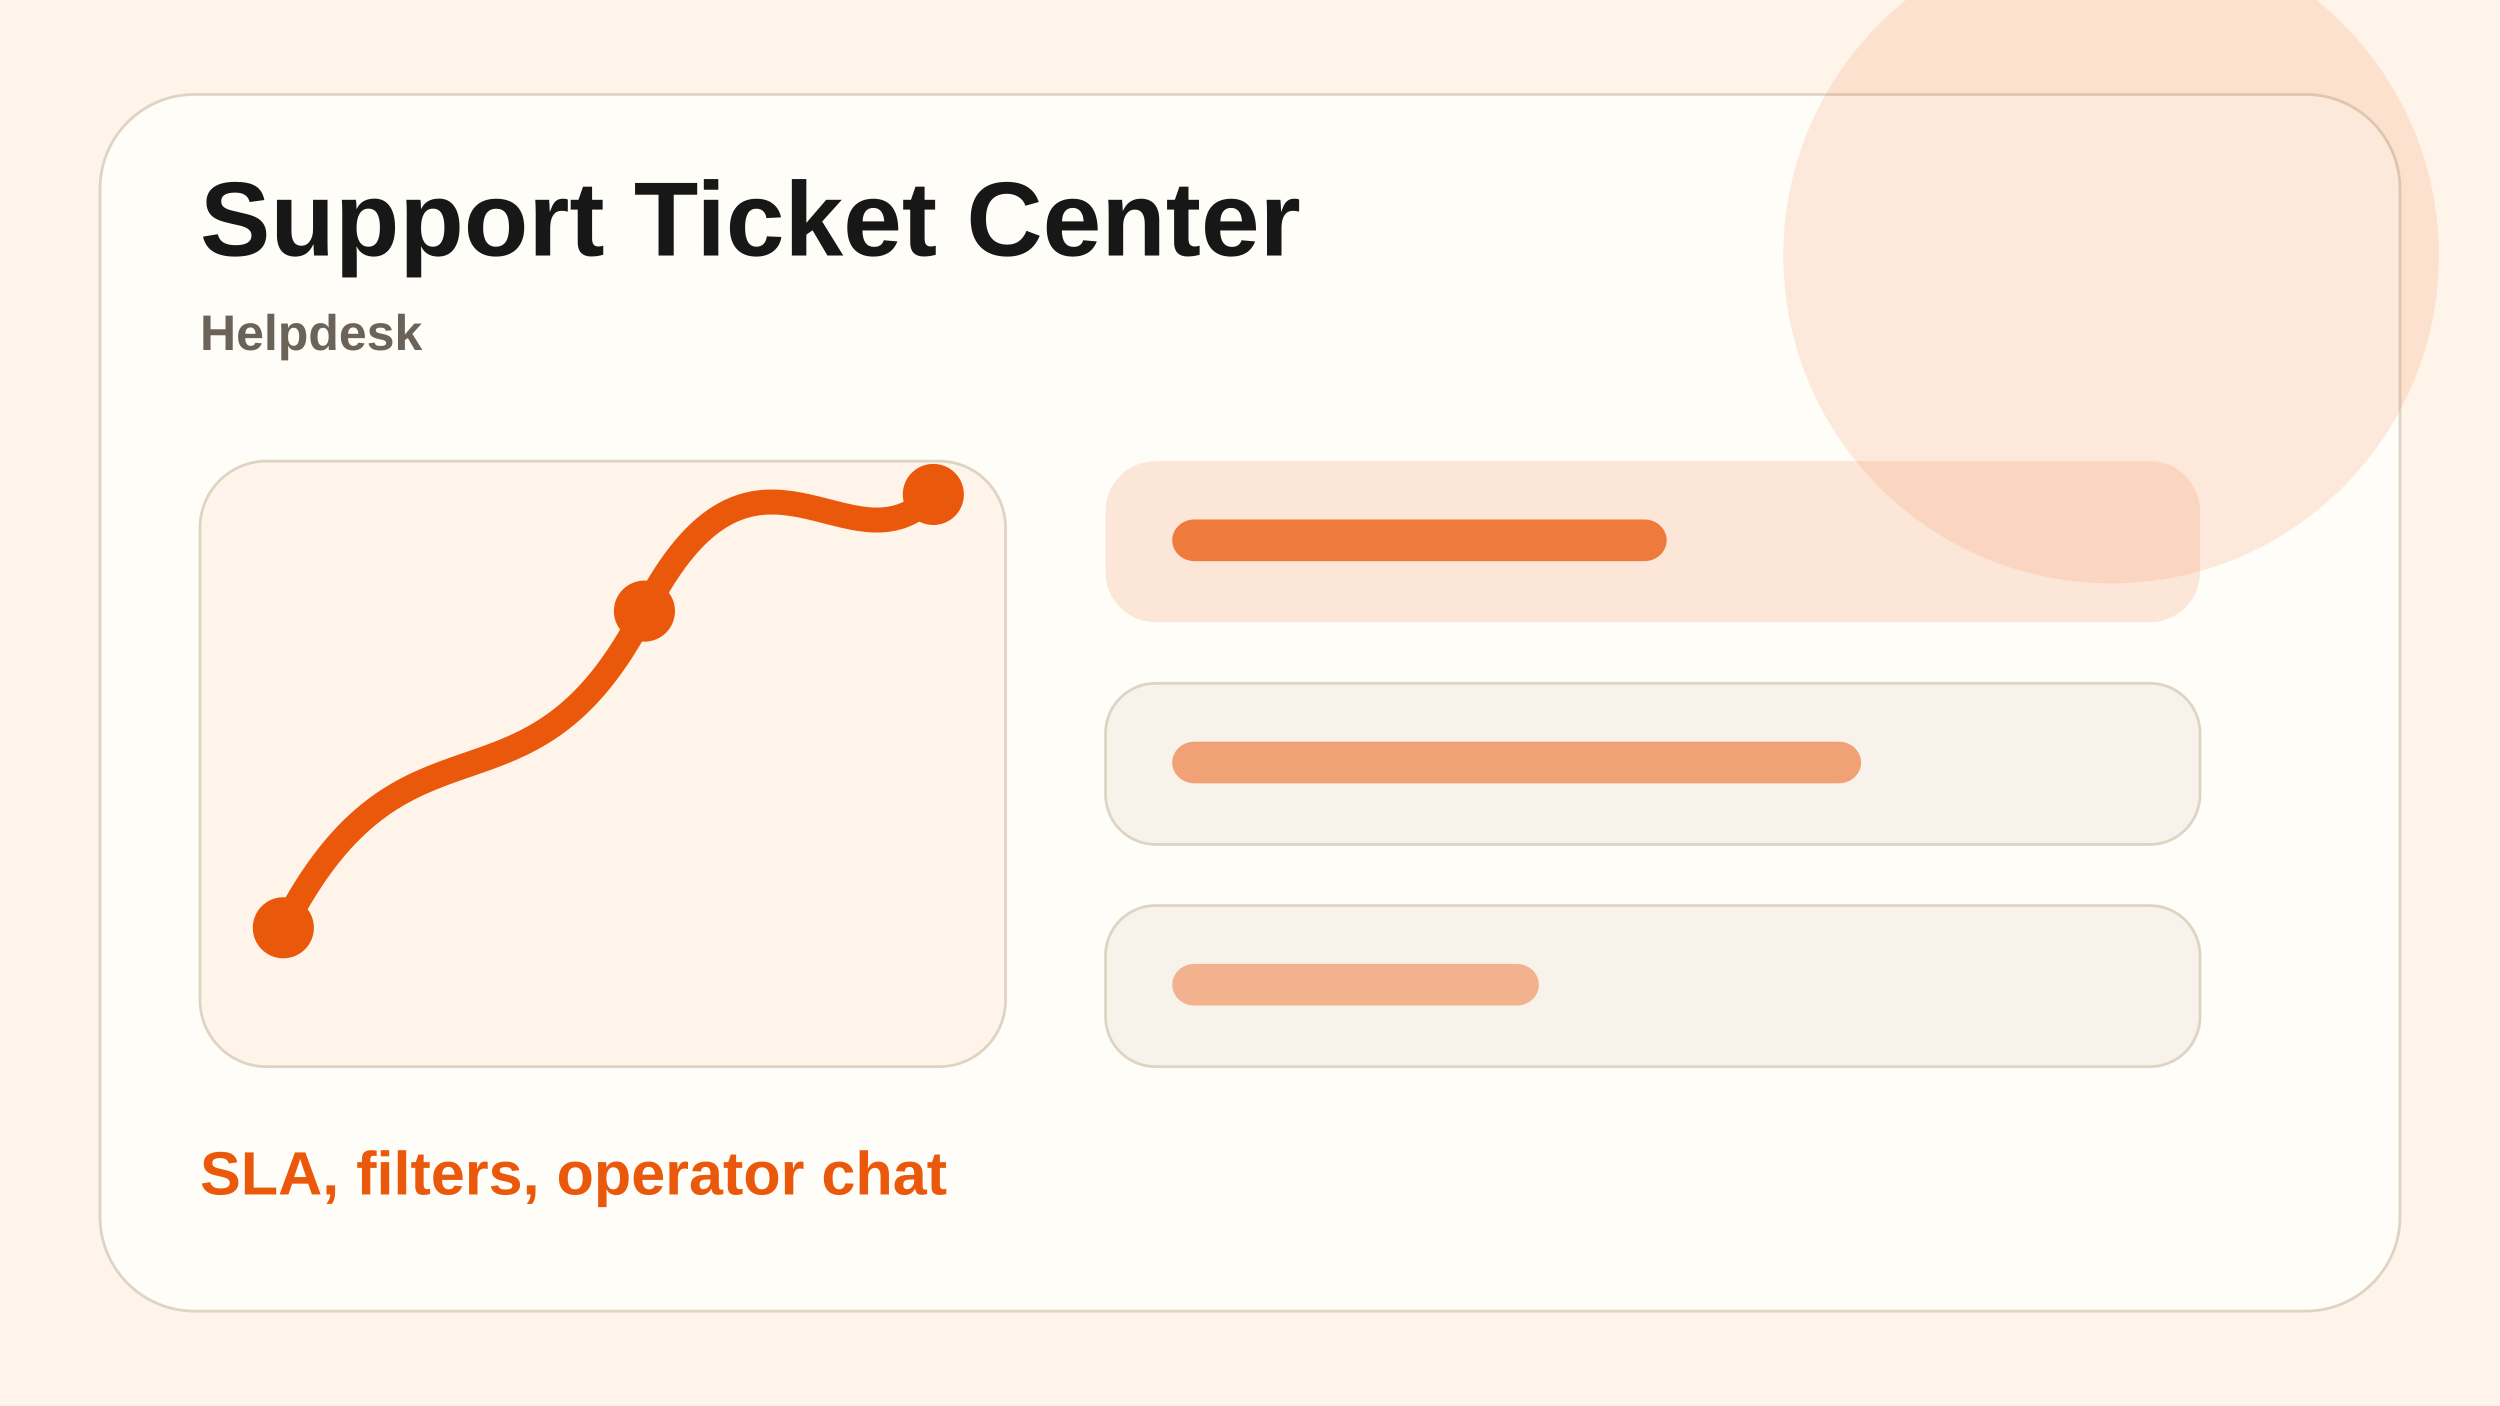
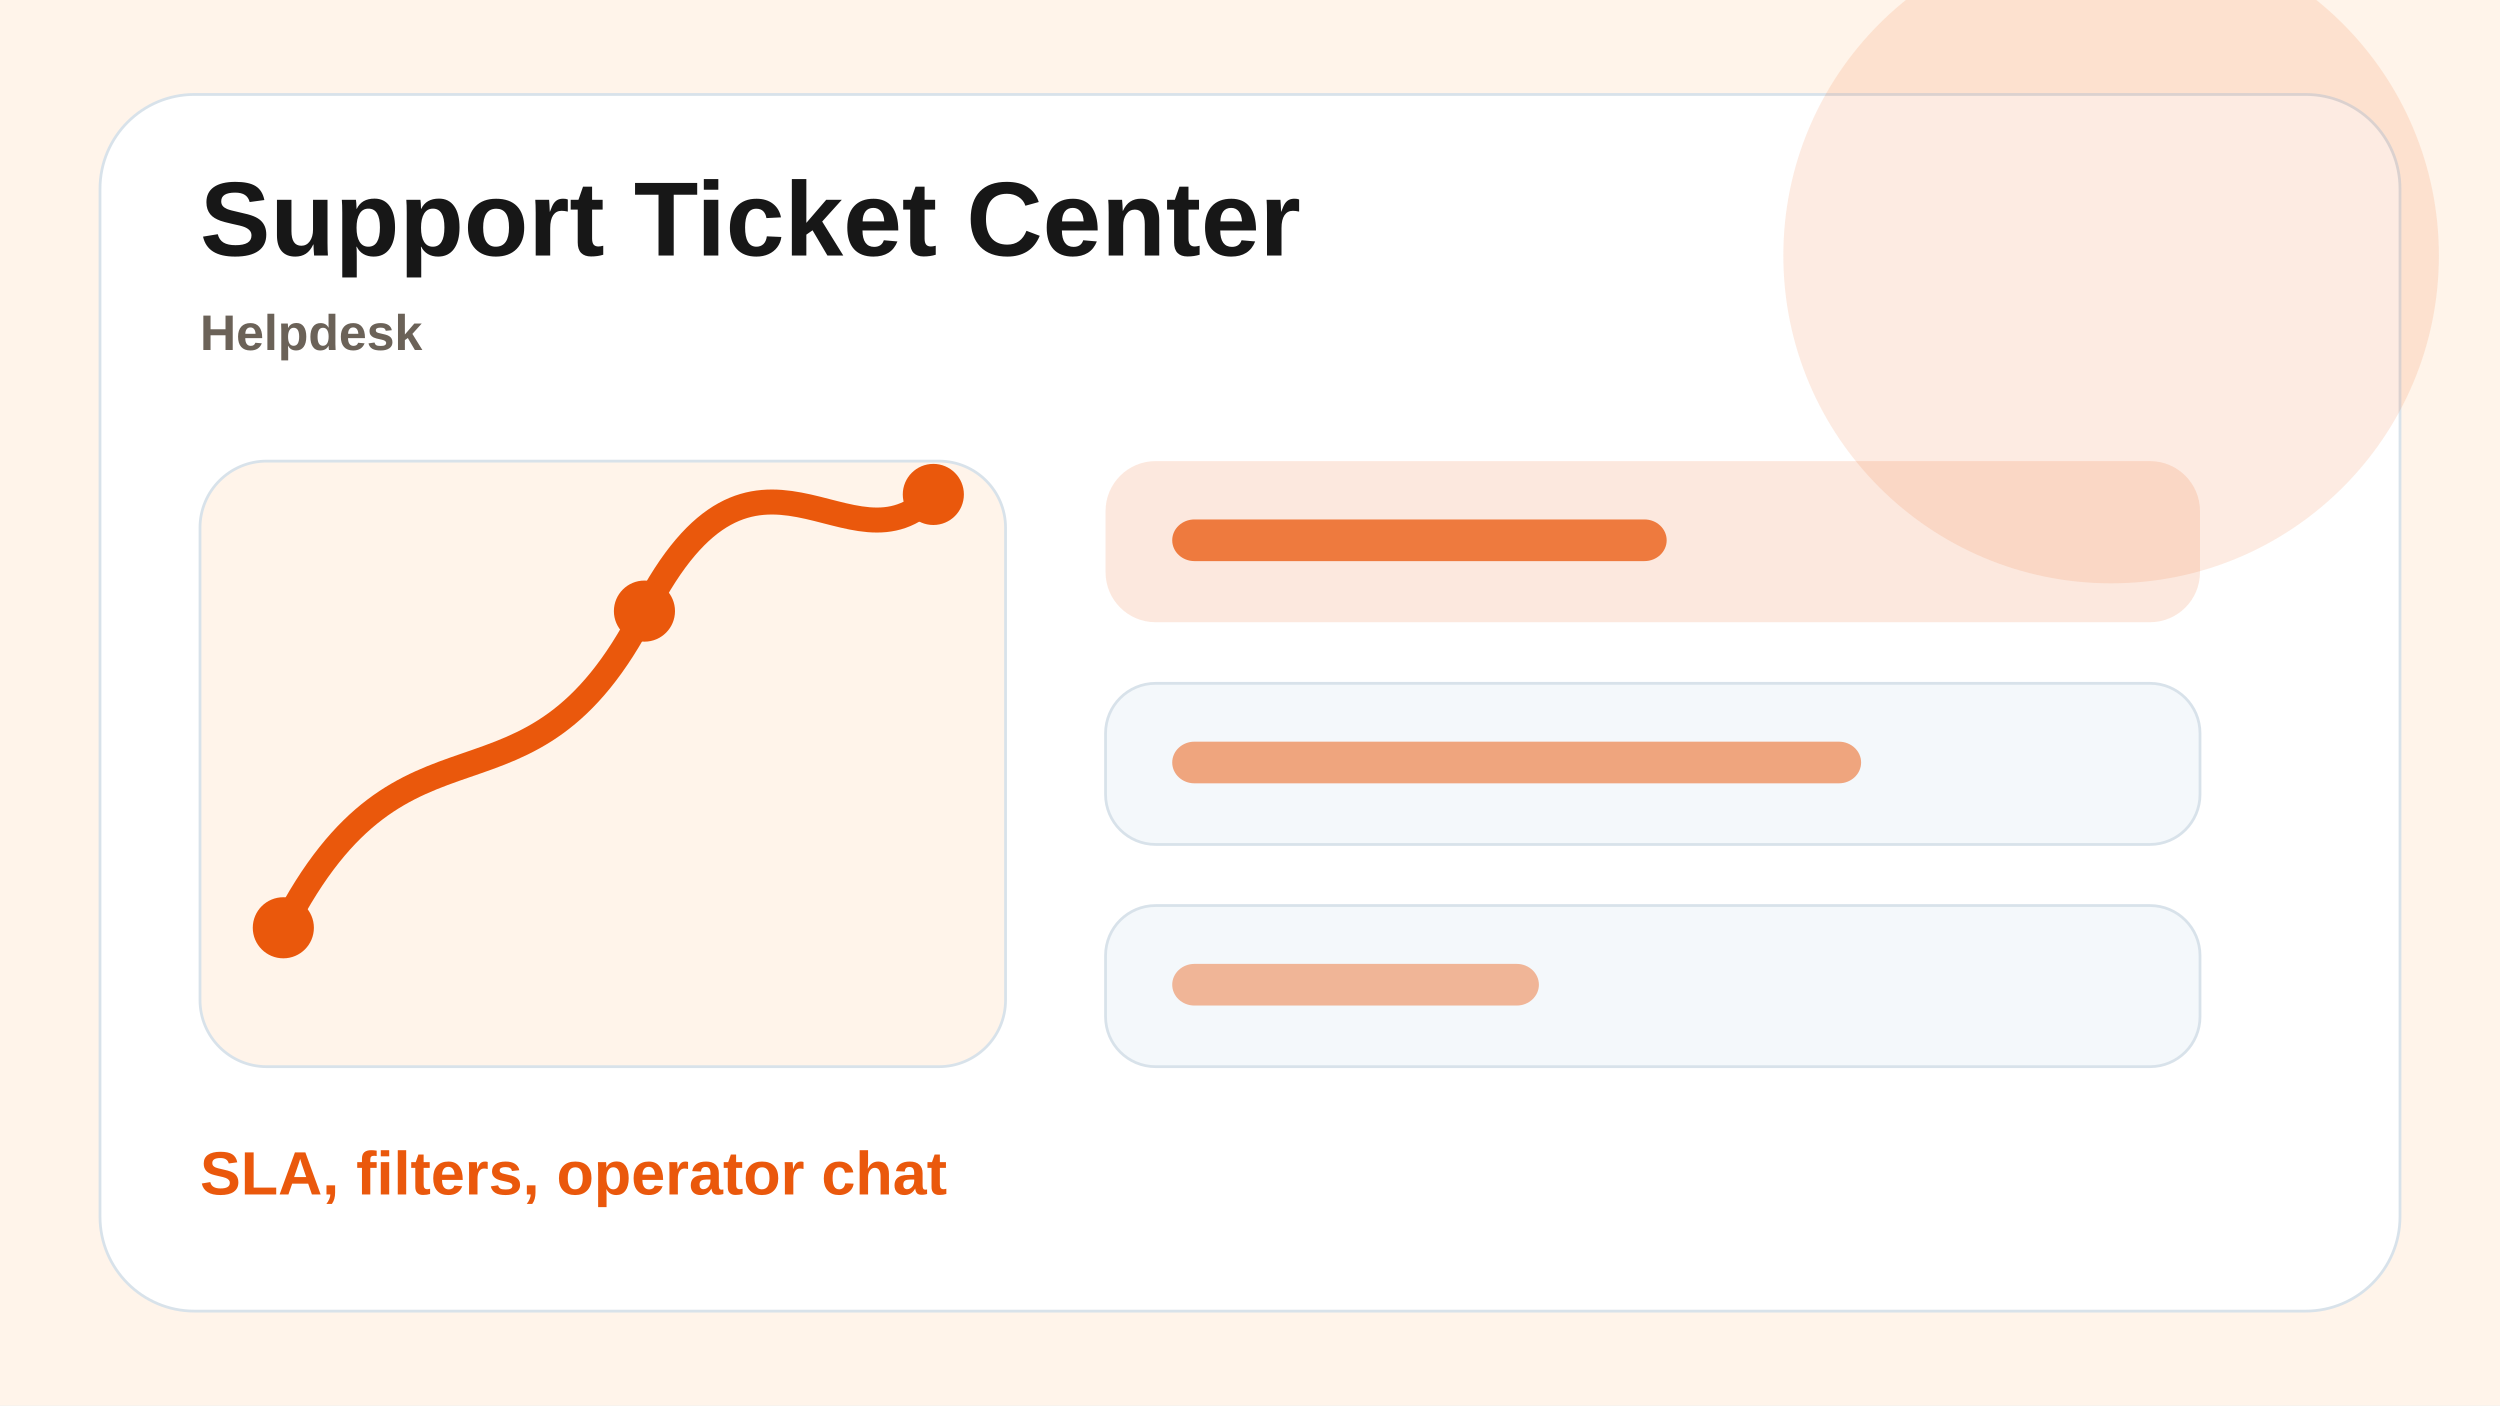
<svg xmlns="http://www.w3.org/2000/svg" width="900" height="506" viewBox="0 0 900 506">
  <rect width="900" height="506" fill="#fff4ea" />
-   <rect x="36" y="34" width="828" height="438" rx="34" fill="#fffdf7" stroke="#ded4c4" />
+   <rect x="36" y="34" width="828" height="438" rx="34" fill="#ffffff" stroke="#d8e2ea" />
  <circle cx="760" cy="92" r="118" fill="#ea580c" opacity=".12" />
  <text x="72" y="92" fill="#171717" font-family="Arial" font-size="38" font-weight="900">Support Ticket Center</text>
  <text x="72" y="126" fill="#6b6258" font-family="Arial" font-size="18" font-weight="700">Helpdesk</text>
-   <rect x="72" y="166" width="290" height="218" rx="24" fill="#fff4ea" stroke="#ded4c4" />
+   <rect x="72" y="166" width="290" height="218" rx="24" fill="#fff4ea" stroke="#d8e2ea" />
  <rect x="398" y="166" width="394" height="58" rx="18" fill="#ea580c" opacity=".14" />
  <rect x="422" y="187" width="178" height="15" rx="8" fill="#ea580c" opacity=".76" />
-   <rect x="398" y="246" width="394" height="58" rx="18" fill="#f7f3ea" stroke="#ded4c4" />
+   <rect x="398" y="246" width="394" height="58" rx="18" fill="#f4f8fb" stroke="#d8e2ea" />
  <rect x="422" y="267" width="248" height="15" rx="8" fill="#ea580c" opacity=".52" />
-   <rect x="398" y="326" width="394" height="58" rx="18" fill="#f7f3ea" stroke="#ded4c4" />
+   <rect x="398" y="326" width="394" height="58" rx="18" fill="#f4f8fb" stroke="#d8e2ea" />
  <rect x="422" y="347" width="132" height="15" rx="8" fill="#ea580c" opacity=".42" />
  <path d="M102 334 C146 248 190 302 232 220 C272 142 306 210 336 178" fill="none" stroke="#ea580c" stroke-width="9" stroke-linecap="round" />
  <circle cx="102" cy="334" r="11" fill="#ea580c" />
  <circle cx="232" cy="220" r="11" fill="#ea580c" />
  <circle cx="336" cy="178" r="11" fill="#ea580c" />
  <text x="72" y="430" fill="#ea580c" font-family="Arial" font-size="22" font-weight="900">SLA, filters, operator chat</text>
</svg>
